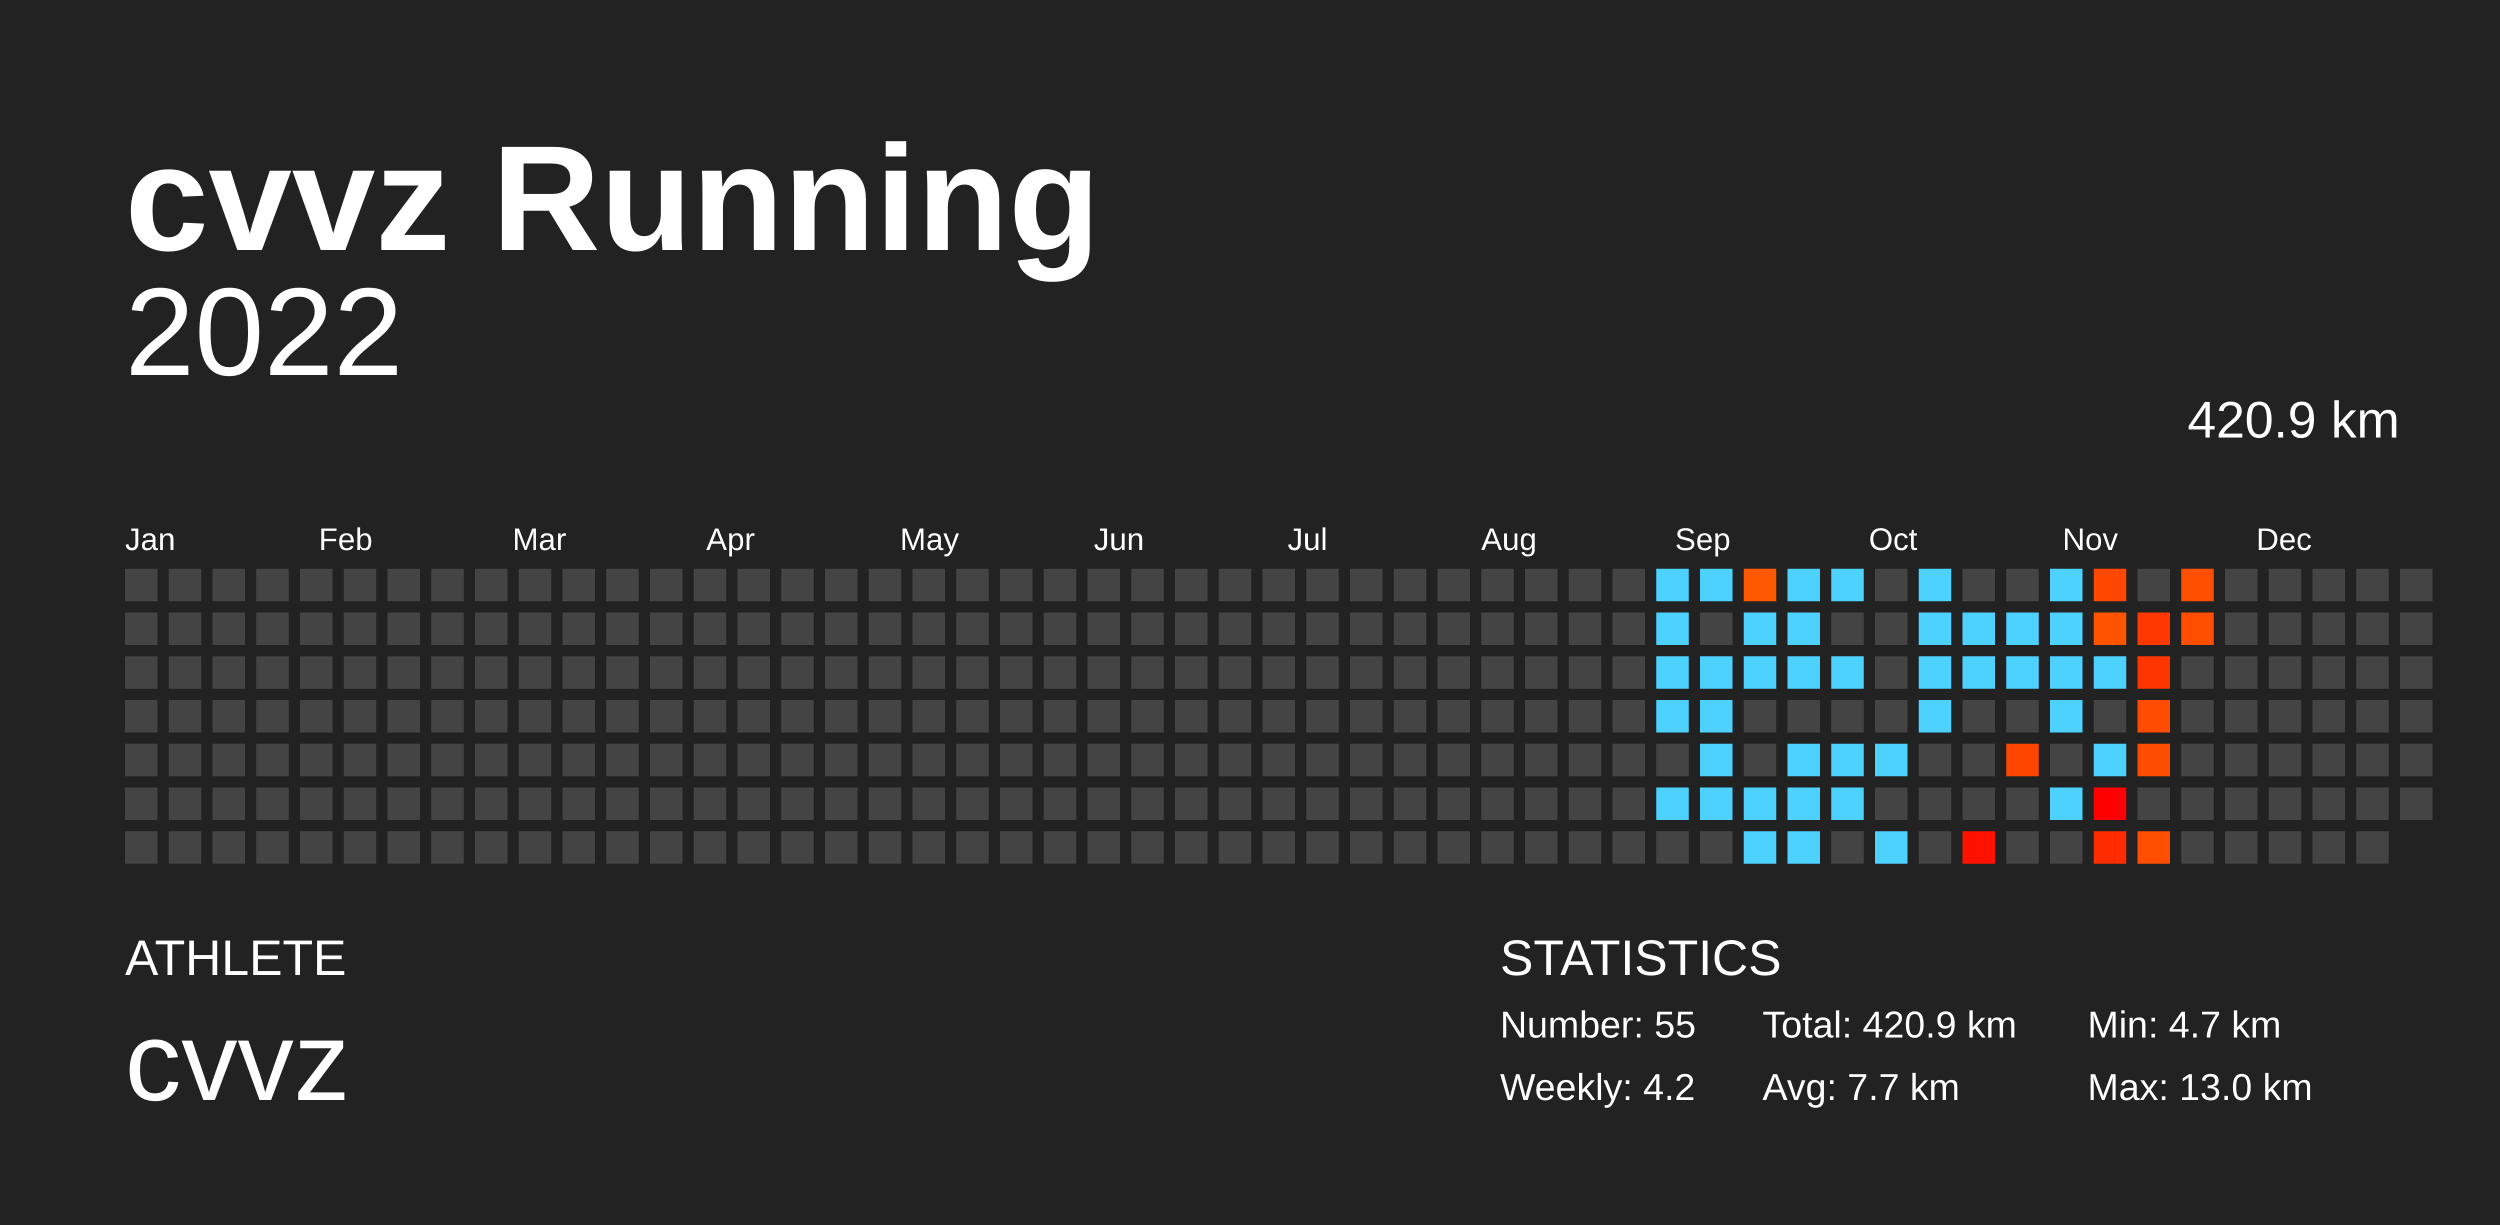
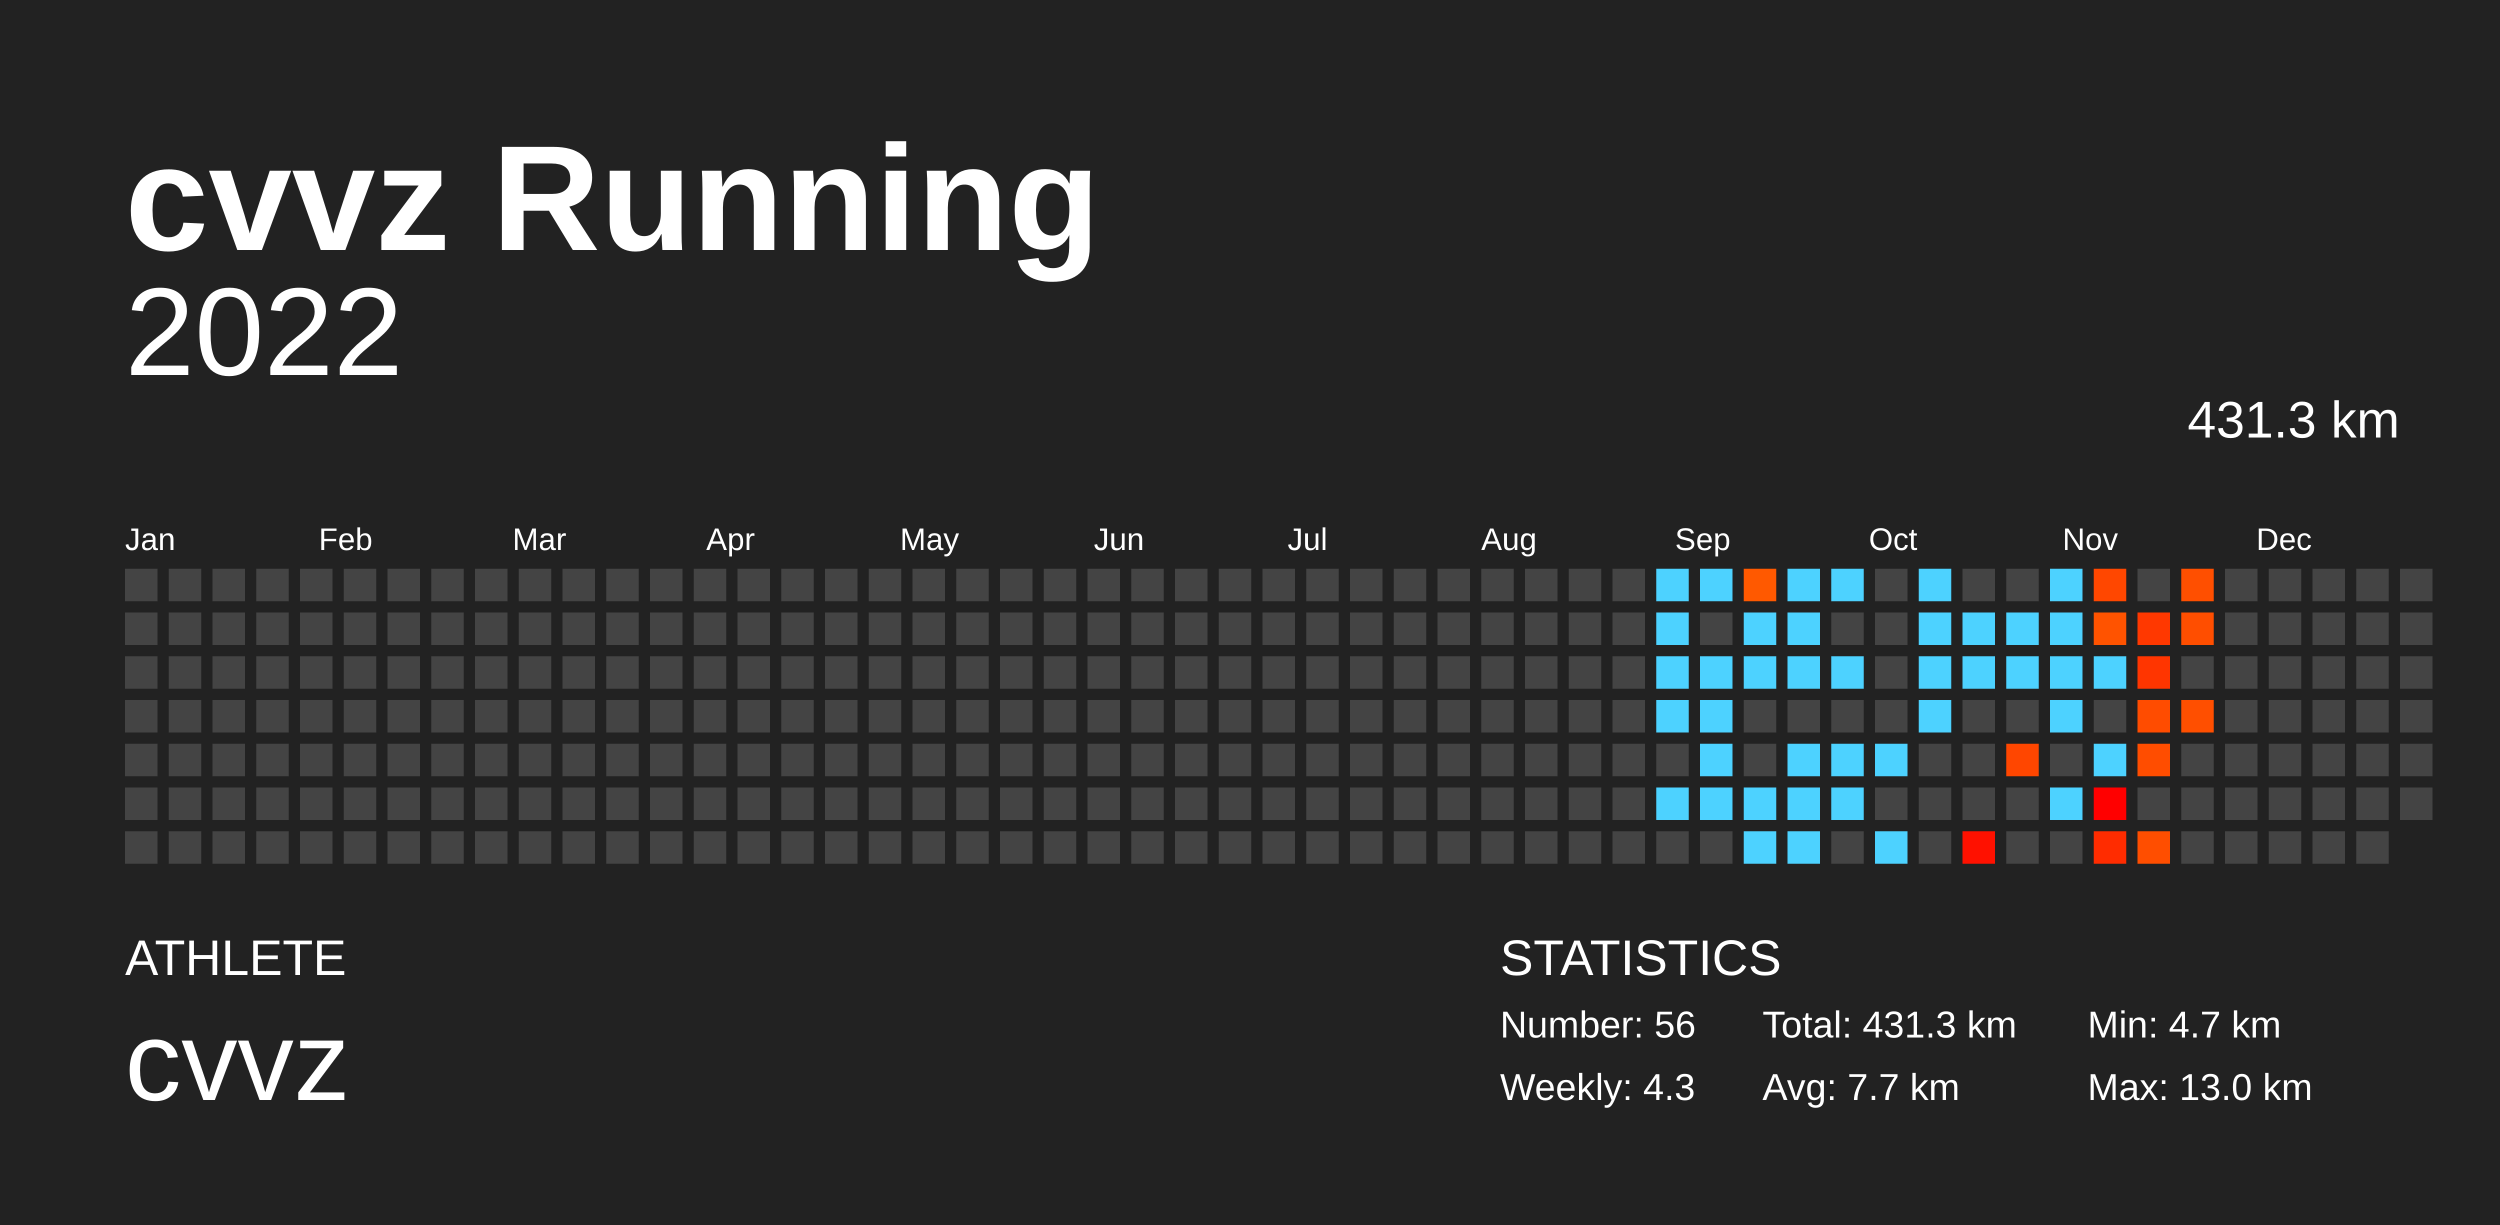
<svg xmlns="http://www.w3.org/2000/svg" baseProfile="full" height="98mm" version="1.1" viewBox="0,0,200,98" width="200mm">
  <defs />
  <rect fill="#222222" height="98" width="200" x="0" y="0" />
  <text fill="#FFFFFF" style="font-size:12px; font-family:Arial; font-weight:bold;" x="10" y="20">cvvz Running</text>
  <text fill="#FFFFFF" style="font-size:4px; font-family:Arial" x="10" y="78">ATHLETE</text>
  <text fill="#FFFFFF" style="font-size:9px; font-family:Arial" x="10" y="88">cvvz</text>
  <text fill="#FFFFFF" style="font-size:4px; font-family:Arial" x="120" y="78">STATISTICS</text>
-   <text fill="#FFFFFF" style="font-size:3px; font-family:Arial" x="120" y="83">Number: 55</text>
-   <text fill="#FFFFFF" style="font-size:3px; font-family:Arial" x="120" y="88">Weekly: 4.2</text>
-   <text fill="#FFFFFF" style="font-size:3px; font-family:Arial" x="141" y="83">Total: 420.9 km</text>
+   <text fill="#FFFFFF" style="font-size:3px; font-family:Arial" x="120" y="83">Number: 56</text>
+   <text fill="#FFFFFF" style="font-size:3px; font-family:Arial" x="120" y="88">Weekly: 4.3</text>
+   <text fill="#FFFFFF" style="font-size:3px; font-family:Arial" x="141" y="83">Total: 431.3 km</text>
  <text fill="#FFFFFF" style="font-size:3px; font-family:Arial" x="141" y="88">Avg: 7.7 km</text>
  <text fill="#FFFFFF" style="font-size:3px; font-family:Arial" x="167" y="83">Min: 4.7 km</text>
  <text fill="#FFFFFF" style="font-size:3px; font-family:Arial" x="167" y="88">Max: 13.0 km</text>
  <text alignment-baseline="hanging" fill="#FFFFFF" style="font-size:10.0px; font-family:Arial;" x="10" y="30">2022</text>
-   <text alignment-baseline="hanging" fill="#FFFFFF" style="font-size:4.125px; font-family:Arial;" x="175" y="35">420.9 km</text>
+   <text alignment-baseline="hanging" fill="#FFFFFF" style="font-size:4.125px; font-family:Arial;" x="175" y="35">431.3 km</text>
  <text fill="#FFFFFF" style="font-size:2.5px; font-family:Arial" x="10.0" y="44">Jan</text>
  <text fill="#FFFFFF" style="font-size:2.5px; font-family:Arial" x="25.5" y="44">Feb</text>
  <text fill="#FFFFFF" style="font-size:2.5px; font-family:Arial" x="41.0" y="44">Mar</text>
  <text fill="#FFFFFF" style="font-size:2.5px; font-family:Arial" x="56.5" y="44">Apr</text>
  <text fill="#FFFFFF" style="font-size:2.5px; font-family:Arial" x="72.0" y="44">May</text>
  <text fill="#FFFFFF" style="font-size:2.5px; font-family:Arial" x="87.5" y="44">Jun</text>
  <text fill="#FFFFFF" style="font-size:2.5px; font-family:Arial" x="103.0" y="44">Jul</text>
  <text fill="#FFFFFF" style="font-size:2.5px; font-family:Arial" x="118.5" y="44">Aug</text>
  <text fill="#FFFFFF" style="font-size:2.5px; font-family:Arial" x="134.0" y="44">Sep</text>
  <text fill="#FFFFFF" style="font-size:2.5px; font-family:Arial" x="149.5" y="44">Oct</text>
  <text fill="#FFFFFF" style="font-size:2.5px; font-family:Arial" x="165.0" y="44">Nov</text>
  <text fill="#FFFFFF" style="font-size:2.5px; font-family:Arial" x="180.5" y="44">Dec</text>
  <rect fill="#444444" height="2.6" width="2.6" x="10.0" y="45.5" />
  <rect fill="#444444" height="2.6" width="2.6" x="10.0" y="49.0" />
  <rect fill="#444444" height="2.6" width="2.6" x="10.0" y="52.5" />
  <rect fill="#444444" height="2.6" width="2.6" x="10.0" y="56.0" />
  <rect fill="#444444" height="2.6" width="2.6" x="10.0" y="59.5" />
  <rect fill="#444444" height="2.6" width="2.6" x="10.0" y="63.0" />
  <rect fill="#444444" height="2.6" width="2.6" x="10.0" y="66.5" />
  <rect fill="#444444" height="2.6" width="2.6" x="13.5" y="45.5" />
  <rect fill="#444444" height="2.6" width="2.6" x="13.5" y="49.0" />
  <rect fill="#444444" height="2.6" width="2.6" x="13.5" y="52.5" />
  <rect fill="#444444" height="2.6" width="2.6" x="13.5" y="56.0" />
  <rect fill="#444444" height="2.6" width="2.6" x="13.5" y="59.5" />
  <rect fill="#444444" height="2.6" width="2.6" x="13.5" y="63.0" />
  <rect fill="#444444" height="2.6" width="2.6" x="13.5" y="66.5" />
  <rect fill="#444444" height="2.6" width="2.6" x="17.0" y="45.5" />
  <rect fill="#444444" height="2.6" width="2.6" x="17.0" y="49.0" />
  <rect fill="#444444" height="2.6" width="2.6" x="17.0" y="52.5" />
  <rect fill="#444444" height="2.6" width="2.6" x="17.0" y="56.0" />
  <rect fill="#444444" height="2.6" width="2.6" x="17.0" y="59.5" />
  <rect fill="#444444" height="2.6" width="2.6" x="17.0" y="63.0" />
  <rect fill="#444444" height="2.6" width="2.6" x="17.0" y="66.5" />
  <rect fill="#444444" height="2.6" width="2.6" x="20.5" y="45.5" />
  <rect fill="#444444" height="2.6" width="2.6" x="20.5" y="49.0" />
  <rect fill="#444444" height="2.6" width="2.6" x="20.5" y="52.5" />
  <rect fill="#444444" height="2.6" width="2.6" x="20.5" y="56.0" />
  <rect fill="#444444" height="2.6" width="2.6" x="20.5" y="59.5" />
  <rect fill="#444444" height="2.6" width="2.6" x="20.5" y="63.0" />
  <rect fill="#444444" height="2.6" width="2.6" x="20.5" y="66.5" />
  <rect fill="#444444" height="2.6" width="2.6" x="24.0" y="45.5" />
  <rect fill="#444444" height="2.6" width="2.6" x="24.0" y="49.0" />
  <rect fill="#444444" height="2.6" width="2.6" x="24.0" y="52.5" />
  <rect fill="#444444" height="2.6" width="2.6" x="24.0" y="56.0" />
  <rect fill="#444444" height="2.6" width="2.6" x="24.0" y="59.5" />
  <rect fill="#444444" height="2.6" width="2.6" x="24.0" y="63.0" />
  <rect fill="#444444" height="2.6" width="2.6" x="24.0" y="66.5" />
  <rect fill="#444444" height="2.6" width="2.6" x="27.5" y="45.5" />
  <rect fill="#444444" height="2.6" width="2.6" x="27.5" y="49.0" />
  <rect fill="#444444" height="2.6" width="2.6" x="27.5" y="52.5" />
  <rect fill="#444444" height="2.6" width="2.6" x="27.5" y="56.0" />
  <rect fill="#444444" height="2.6" width="2.6" x="27.5" y="59.5" />
  <rect fill="#444444" height="2.6" width="2.6" x="27.5" y="63.0" />
  <rect fill="#444444" height="2.6" width="2.6" x="27.5" y="66.5" />
  <rect fill="#444444" height="2.6" width="2.6" x="31.0" y="45.5" />
  <rect fill="#444444" height="2.6" width="2.6" x="31.0" y="49.0" />
  <rect fill="#444444" height="2.6" width="2.6" x="31.0" y="52.5" />
  <rect fill="#444444" height="2.6" width="2.6" x="31.0" y="56.0" />
  <rect fill="#444444" height="2.6" width="2.6" x="31.0" y="59.5" />
  <rect fill="#444444" height="2.6" width="2.6" x="31.0" y="63.0" />
  <rect fill="#444444" height="2.6" width="2.6" x="31.0" y="66.5" />
  <rect fill="#444444" height="2.6" width="2.6" x="34.5" y="45.5" />
  <rect fill="#444444" height="2.6" width="2.6" x="34.5" y="49.0" />
  <rect fill="#444444" height="2.6" width="2.6" x="34.5" y="52.5" />
  <rect fill="#444444" height="2.6" width="2.6" x="34.5" y="56.0" />
  <rect fill="#444444" height="2.6" width="2.6" x="34.5" y="59.5" />
  <rect fill="#444444" height="2.6" width="2.6" x="34.5" y="63.0" />
  <rect fill="#444444" height="2.6" width="2.6" x="34.5" y="66.5" />
  <rect fill="#444444" height="2.6" width="2.6" x="38.0" y="45.5" />
  <rect fill="#444444" height="2.6" width="2.6" x="38.0" y="49.0" />
  <rect fill="#444444" height="2.6" width="2.6" x="38.0" y="52.5" />
  <rect fill="#444444" height="2.6" width="2.6" x="38.0" y="56.0" />
  <rect fill="#444444" height="2.6" width="2.6" x="38.0" y="59.5" />
  <rect fill="#444444" height="2.6" width="2.6" x="38.0" y="63.0" />
  <rect fill="#444444" height="2.6" width="2.6" x="38.0" y="66.5" />
  <rect fill="#444444" height="2.6" width="2.6" x="41.5" y="45.5" />
  <rect fill="#444444" height="2.6" width="2.6" x="41.5" y="49.0" />
  <rect fill="#444444" height="2.6" width="2.6" x="41.5" y="52.5" />
  <rect fill="#444444" height="2.6" width="2.6" x="41.5" y="56.0" />
  <rect fill="#444444" height="2.6" width="2.6" x="41.5" y="59.5" />
  <rect fill="#444444" height="2.6" width="2.6" x="41.5" y="63.0" />
  <rect fill="#444444" height="2.6" width="2.6" x="41.5" y="66.5" />
  <rect fill="#444444" height="2.6" width="2.6" x="45.0" y="45.5" />
  <rect fill="#444444" height="2.6" width="2.6" x="45.0" y="49.0" />
  <rect fill="#444444" height="2.6" width="2.6" x="45.0" y="52.5" />
  <rect fill="#444444" height="2.6" width="2.6" x="45.0" y="56.0" />
  <rect fill="#444444" height="2.6" width="2.6" x="45.0" y="59.5" />
  <rect fill="#444444" height="2.6" width="2.6" x="45.0" y="63.0" />
  <rect fill="#444444" height="2.6" width="2.6" x="45.0" y="66.5" />
  <rect fill="#444444" height="2.6" width="2.6" x="48.5" y="45.5" />
  <rect fill="#444444" height="2.6" width="2.6" x="48.5" y="49.0" />
  <rect fill="#444444" height="2.6" width="2.6" x="48.5" y="52.5" />
  <rect fill="#444444" height="2.6" width="2.6" x="48.5" y="56.0" />
  <rect fill="#444444" height="2.6" width="2.6" x="48.5" y="59.5" />
  <rect fill="#444444" height="2.6" width="2.6" x="48.5" y="63.0" />
  <rect fill="#444444" height="2.6" width="2.6" x="48.5" y="66.5" />
  <rect fill="#444444" height="2.6" width="2.6" x="52.0" y="45.5" />
  <rect fill="#444444" height="2.6" width="2.6" x="52.0" y="49.0" />
  <rect fill="#444444" height="2.6" width="2.6" x="52.0" y="52.5" />
  <rect fill="#444444" height="2.6" width="2.6" x="52.0" y="56.0" />
  <rect fill="#444444" height="2.6" width="2.6" x="52.0" y="59.5" />
  <rect fill="#444444" height="2.6" width="2.6" x="52.0" y="63.0" />
  <rect fill="#444444" height="2.6" width="2.6" x="52.0" y="66.5" />
  <rect fill="#444444" height="2.6" width="2.6" x="55.5" y="45.5" />
  <rect fill="#444444" height="2.6" width="2.6" x="55.5" y="49.0" />
  <rect fill="#444444" height="2.6" width="2.6" x="55.5" y="52.5" />
  <rect fill="#444444" height="2.6" width="2.6" x="55.5" y="56.0" />
  <rect fill="#444444" height="2.6" width="2.6" x="55.5" y="59.5" />
  <rect fill="#444444" height="2.6" width="2.6" x="55.5" y="63.0" />
  <rect fill="#444444" height="2.6" width="2.6" x="55.5" y="66.5" />
  <rect fill="#444444" height="2.6" width="2.6" x="59.0" y="45.5" />
  <rect fill="#444444" height="2.6" width="2.6" x="59.0" y="49.0" />
  <rect fill="#444444" height="2.6" width="2.6" x="59.0" y="52.5" />
  <rect fill="#444444" height="2.6" width="2.6" x="59.0" y="56.0" />
  <rect fill="#444444" height="2.6" width="2.6" x="59.0" y="59.5" />
  <rect fill="#444444" height="2.6" width="2.6" x="59.0" y="63.0" />
  <rect fill="#444444" height="2.6" width="2.6" x="59.0" y="66.5" />
  <rect fill="#444444" height="2.6" width="2.6" x="62.5" y="45.5" />
  <rect fill="#444444" height="2.6" width="2.6" x="62.5" y="49.0" />
  <rect fill="#444444" height="2.6" width="2.6" x="62.5" y="52.5" />
  <rect fill="#444444" height="2.6" width="2.6" x="62.5" y="56.0" />
  <rect fill="#444444" height="2.6" width="2.6" x="62.5" y="59.5" />
  <rect fill="#444444" height="2.6" width="2.6" x="62.5" y="63.0" />
  <rect fill="#444444" height="2.6" width="2.6" x="62.5" y="66.5" />
  <rect fill="#444444" height="2.6" width="2.6" x="66.0" y="45.5" />
  <rect fill="#444444" height="2.6" width="2.6" x="66.0" y="49.0" />
  <rect fill="#444444" height="2.6" width="2.6" x="66.0" y="52.5" />
  <rect fill="#444444" height="2.6" width="2.6" x="66.0" y="56.0" />
  <rect fill="#444444" height="2.6" width="2.6" x="66.0" y="59.5" />
  <rect fill="#444444" height="2.6" width="2.6" x="66.0" y="63.0" />
  <rect fill="#444444" height="2.6" width="2.6" x="66.0" y="66.5" />
  <rect fill="#444444" height="2.6" width="2.6" x="69.5" y="45.5" />
  <rect fill="#444444" height="2.6" width="2.6" x="69.5" y="49.0" />
  <rect fill="#444444" height="2.6" width="2.6" x="69.5" y="52.5" />
  <rect fill="#444444" height="2.6" width="2.6" x="69.5" y="56.0" />
  <rect fill="#444444" height="2.6" width="2.6" x="69.5" y="59.5" />
  <rect fill="#444444" height="2.6" width="2.6" x="69.5" y="63.0" />
  <rect fill="#444444" height="2.6" width="2.6" x="69.5" y="66.5" />
  <rect fill="#444444" height="2.6" width="2.6" x="73.0" y="45.5" />
  <rect fill="#444444" height="2.6" width="2.6" x="73.0" y="49.0" />
  <rect fill="#444444" height="2.6" width="2.6" x="73.0" y="52.5" />
  <rect fill="#444444" height="2.6" width="2.6" x="73.0" y="56.0" />
  <rect fill="#444444" height="2.6" width="2.6" x="73.0" y="59.5" />
  <rect fill="#444444" height="2.6" width="2.6" x="73.0" y="63.0" />
  <rect fill="#444444" height="2.6" width="2.6" x="73.0" y="66.5" />
  <rect fill="#444444" height="2.6" width="2.6" x="76.5" y="45.5" />
  <rect fill="#444444" height="2.6" width="2.6" x="76.5" y="49.0" />
  <rect fill="#444444" height="2.6" width="2.6" x="76.5" y="52.5" />
  <rect fill="#444444" height="2.6" width="2.6" x="76.5" y="56.0" />
  <rect fill="#444444" height="2.6" width="2.6" x="76.5" y="59.5" />
  <rect fill="#444444" height="2.6" width="2.6" x="76.5" y="63.0" />
  <rect fill="#444444" height="2.6" width="2.6" x="76.5" y="66.5" />
  <rect fill="#444444" height="2.6" width="2.6" x="80.0" y="45.5" />
  <rect fill="#444444" height="2.6" width="2.6" x="80.0" y="49.0" />
  <rect fill="#444444" height="2.6" width="2.6" x="80.0" y="52.5" />
  <rect fill="#444444" height="2.6" width="2.6" x="80.0" y="56.0" />
  <rect fill="#444444" height="2.6" width="2.6" x="80.0" y="59.5" />
  <rect fill="#444444" height="2.6" width="2.6" x="80.0" y="63.0" />
  <rect fill="#444444" height="2.6" width="2.6" x="80.0" y="66.5" />
  <rect fill="#444444" height="2.6" width="2.6" x="83.5" y="45.5" />
  <rect fill="#444444" height="2.6" width="2.6" x="83.5" y="49.0" />
  <rect fill="#444444" height="2.6" width="2.6" x="83.5" y="52.5" />
  <rect fill="#444444" height="2.6" width="2.6" x="83.5" y="56.0" />
  <rect fill="#444444" height="2.6" width="2.6" x="83.5" y="59.5" />
  <rect fill="#444444" height="2.6" width="2.6" x="83.5" y="63.0" />
  <rect fill="#444444" height="2.6" width="2.6" x="83.5" y="66.5" />
  <rect fill="#444444" height="2.6" width="2.6" x="87.0" y="45.5" />
  <rect fill="#444444" height="2.6" width="2.6" x="87.0" y="49.0" />
  <rect fill="#444444" height="2.6" width="2.6" x="87.0" y="52.5" />
  <rect fill="#444444" height="2.6" width="2.6" x="87.0" y="56.0" />
  <rect fill="#444444" height="2.6" width="2.6" x="87.0" y="59.5" />
  <rect fill="#444444" height="2.6" width="2.6" x="87.0" y="63.0" />
  <rect fill="#444444" height="2.6" width="2.6" x="87.0" y="66.5" />
  <rect fill="#444444" height="2.6" width="2.6" x="90.5" y="45.5" />
  <rect fill="#444444" height="2.6" width="2.6" x="90.5" y="49.0" />
  <rect fill="#444444" height="2.6" width="2.6" x="90.5" y="52.5" />
  <rect fill="#444444" height="2.6" width="2.6" x="90.5" y="56.0" />
  <rect fill="#444444" height="2.6" width="2.6" x="90.5" y="59.5" />
  <rect fill="#444444" height="2.6" width="2.6" x="90.5" y="63.0" />
  <rect fill="#444444" height="2.6" width="2.6" x="90.5" y="66.5" />
  <rect fill="#444444" height="2.6" width="2.6" x="94.0" y="45.5" />
  <rect fill="#444444" height="2.6" width="2.6" x="94.0" y="49.0" />
  <rect fill="#444444" height="2.6" width="2.6" x="94.0" y="52.5" />
  <rect fill="#444444" height="2.6" width="2.6" x="94.0" y="56.0" />
  <rect fill="#444444" height="2.6" width="2.6" x="94.0" y="59.5" />
  <rect fill="#444444" height="2.6" width="2.6" x="94.0" y="63.0" />
  <rect fill="#444444" height="2.6" width="2.6" x="94.0" y="66.5" />
  <rect fill="#444444" height="2.6" width="2.6" x="97.5" y="45.5" />
  <rect fill="#444444" height="2.6" width="2.6" x="97.5" y="49.0" />
  <rect fill="#444444" height="2.6" width="2.6" x="97.5" y="52.5" />
  <rect fill="#444444" height="2.6" width="2.6" x="97.5" y="56.0" />
  <rect fill="#444444" height="2.6" width="2.6" x="97.5" y="59.5" />
  <rect fill="#444444" height="2.6" width="2.6" x="97.5" y="63.0" />
  <rect fill="#444444" height="2.6" width="2.6" x="97.5" y="66.5" />
  <rect fill="#444444" height="2.6" width="2.6" x="101.0" y="45.5" />
  <rect fill="#444444" height="2.6" width="2.6" x="101.0" y="49.0" />
  <rect fill="#444444" height="2.6" width="2.6" x="101.0" y="52.5" />
  <rect fill="#444444" height="2.6" width="2.6" x="101.0" y="56.0" />
  <rect fill="#444444" height="2.6" width="2.6" x="101.0" y="59.5" />
  <rect fill="#444444" height="2.6" width="2.6" x="101.0" y="63.0" />
  <rect fill="#444444" height="2.6" width="2.6" x="101.0" y="66.5" />
  <rect fill="#444444" height="2.6" width="2.6" x="104.5" y="45.5" />
  <rect fill="#444444" height="2.6" width="2.6" x="104.5" y="49.0" />
  <rect fill="#444444" height="2.6" width="2.6" x="104.5" y="52.5" />
  <rect fill="#444444" height="2.6" width="2.6" x="104.5" y="56.0" />
  <rect fill="#444444" height="2.6" width="2.6" x="104.5" y="59.5" />
  <rect fill="#444444" height="2.6" width="2.6" x="104.5" y="63.0" />
  <rect fill="#444444" height="2.6" width="2.6" x="104.5" y="66.5" />
  <rect fill="#444444" height="2.6" width="2.6" x="108.0" y="45.5" />
  <rect fill="#444444" height="2.6" width="2.6" x="108.0" y="49.0" />
  <rect fill="#444444" height="2.6" width="2.6" x="108.0" y="52.5" />
  <rect fill="#444444" height="2.6" width="2.6" x="108.0" y="56.0" />
  <rect fill="#444444" height="2.6" width="2.6" x="108.0" y="59.5" />
  <rect fill="#444444" height="2.6" width="2.6" x="108.0" y="63.0" />
  <rect fill="#444444" height="2.6" width="2.6" x="108.0" y="66.5" />
  <rect fill="#444444" height="2.6" width="2.6" x="111.5" y="45.5" />
  <rect fill="#444444" height="2.6" width="2.6" x="111.5" y="49.0" />
  <rect fill="#444444" height="2.6" width="2.6" x="111.5" y="52.5" />
  <rect fill="#444444" height="2.6" width="2.6" x="111.5" y="56.0" />
  <rect fill="#444444" height="2.6" width="2.6" x="111.5" y="59.5" />
  <rect fill="#444444" height="2.6" width="2.6" x="111.5" y="63.0" />
  <rect fill="#444444" height="2.6" width="2.6" x="111.5" y="66.5" />
  <rect fill="#444444" height="2.6" width="2.6" x="115.0" y="45.5" />
  <rect fill="#444444" height="2.6" width="2.6" x="115.0" y="49.0" />
  <rect fill="#444444" height="2.6" width="2.6" x="115.0" y="52.5" />
  <rect fill="#444444" height="2.6" width="2.6" x="115.0" y="56.0" />
  <rect fill="#444444" height="2.6" width="2.6" x="115.0" y="59.5" />
  <rect fill="#444444" height="2.6" width="2.6" x="115.0" y="63.0" />
  <rect fill="#444444" height="2.6" width="2.6" x="115.0" y="66.5" />
  <rect fill="#444444" height="2.6" width="2.6" x="118.5" y="45.5" />
  <rect fill="#444444" height="2.6" width="2.6" x="118.5" y="49.0" />
  <rect fill="#444444" height="2.6" width="2.6" x="118.5" y="52.5" />
  <rect fill="#444444" height="2.6" width="2.6" x="118.5" y="56.0" />
  <rect fill="#444444" height="2.6" width="2.6" x="118.5" y="59.5" />
  <rect fill="#444444" height="2.6" width="2.6" x="118.5" y="63.0" />
  <rect fill="#444444" height="2.6" width="2.6" x="118.5" y="66.5" />
  <rect fill="#444444" height="2.6" width="2.6" x="122.0" y="45.5" />
  <rect fill="#444444" height="2.6" width="2.6" x="122.0" y="49.0" />
  <rect fill="#444444" height="2.6" width="2.6" x="122.0" y="52.5" />
  <rect fill="#444444" height="2.6" width="2.6" x="122.0" y="56.0" />
  <rect fill="#444444" height="2.6" width="2.6" x="122.0" y="59.5" />
  <rect fill="#444444" height="2.6" width="2.6" x="122.0" y="63.0" />
  <rect fill="#444444" height="2.6" width="2.6" x="122.0" y="66.5" />
  <rect fill="#444444" height="2.6" width="2.6" x="125.5" y="45.5" />
  <rect fill="#444444" height="2.6" width="2.6" x="125.5" y="49.0" />
  <rect fill="#444444" height="2.6" width="2.6" x="125.5" y="52.5" />
  <rect fill="#444444" height="2.6" width="2.6" x="125.5" y="56.0" />
  <rect fill="#444444" height="2.6" width="2.6" x="125.5" y="59.5" />
  <rect fill="#444444" height="2.6" width="2.6" x="125.5" y="63.0" />
  <rect fill="#444444" height="2.6" width="2.6" x="125.5" y="66.5" />
  <rect fill="#444444" height="2.6" width="2.6" x="129.0" y="45.5" />
  <rect fill="#444444" height="2.6" width="2.6" x="129.0" y="49.0" />
  <rect fill="#444444" height="2.6" width="2.6" x="129.0" y="52.5" />
  <rect fill="#444444" height="2.6" width="2.6" x="129.0" y="56.0" />
  <rect fill="#444444" height="2.6" width="2.6" x="129.0" y="59.5" />
  <rect fill="#444444" height="2.6" width="2.6" x="129.0" y="63.0" />
  <rect fill="#444444" height="2.6" width="2.6" x="129.0" y="66.5" />
  <rect fill="#4dd2ff" height="2.6" width="2.6" x="132.5" y="45.5" />
  <rect fill="#4dd2ff" height="2.6" width="2.6" x="132.5" y="49.0" />
  <rect fill="#4dd2ff" height="2.6" width="2.6" x="132.5" y="52.5" />
  <rect fill="#4dd2ff" height="2.6" width="2.6" x="132.5" y="56.0" />
  <rect fill="#444444" height="2.6" width="2.6" x="132.5" y="59.5" />
  <rect fill="#4dd2ff" height="2.6" width="2.6" x="132.5" y="63.0" />
  <rect fill="#444444" height="2.6" width="2.6" x="132.5" y="66.5" />
  <rect fill="#4dd2ff" height="2.6" width="2.6" x="136.0" y="45.5" />
  <rect fill="#444444" height="2.6" width="2.6" x="136.0" y="49.0" />
  <rect fill="#4dd2ff" height="2.6" width="2.6" x="136.0" y="52.5" />
  <rect fill="#4dd2ff" height="2.6" width="2.6" x="136.0" y="56.0" />
  <rect fill="#4dd2ff" height="2.6" width="2.6" x="136.0" y="59.5" />
  <rect fill="#4dd2ff" height="2.6" width="2.6" x="136.0" y="63.0" />
  <rect fill="#444444" height="2.6" width="2.6" x="136.0" y="66.5" />
  <rect fill="#ff5900" height="2.6" width="2.6" x="139.5" y="45.5" />
  <rect fill="#4dd2ff" height="2.6" width="2.6" x="139.5" y="49.0" />
  <rect fill="#4dd2ff" height="2.6" width="2.6" x="139.5" y="52.5" />
  <rect fill="#444444" height="2.6" width="2.6" x="139.5" y="56.0" />
  <rect fill="#444444" height="2.6" width="2.6" x="139.5" y="59.5" />
  <rect fill="#4dd2ff" height="2.6" width="2.6" x="139.5" y="63.0" />
  <rect fill="#4dd2ff" height="2.6" width="2.6" x="139.5" y="66.5" />
  <rect fill="#4dd2ff" height="2.6" width="2.6" x="143.0" y="45.5" />
  <rect fill="#4dd2ff" height="2.6" width="2.6" x="143.0" y="49.0" />
  <rect fill="#4dd2ff" height="2.6" width="2.6" x="143.0" y="52.5" />
  <rect fill="#444444" height="2.6" width="2.6" x="143.0" y="56.0" />
  <rect fill="#4dd2ff" height="2.6" width="2.6" x="143.0" y="59.5" />
  <rect fill="#4dd2ff" height="2.6" width="2.6" x="143.0" y="63.0" />
  <rect fill="#4dd2ff" height="2.6" width="2.6" x="143.0" y="66.5" />
  <rect fill="#4dd2ff" height="2.6" width="2.6" x="146.5" y="45.5" />
  <rect fill="#444444" height="2.6" width="2.6" x="146.5" y="49.0" />
  <rect fill="#4dd2ff" height="2.6" width="2.6" x="146.5" y="52.5" />
  <rect fill="#444444" height="2.6" width="2.6" x="146.5" y="56.0" />
  <rect fill="#4dd2ff" height="2.6" width="2.6" x="146.5" y="59.5" />
  <rect fill="#4dd2ff" height="2.6" width="2.6" x="146.5" y="63.0" />
  <rect fill="#444444" height="2.6" width="2.6" x="146.5" y="66.5" />
  <rect fill="#444444" height="2.6" width="2.6" x="150.0" y="45.5" />
  <rect fill="#444444" height="2.6" width="2.6" x="150.0" y="49.0" />
  <rect fill="#444444" height="2.6" width="2.6" x="150.0" y="52.5" />
  <rect fill="#444444" height="2.6" width="2.6" x="150.0" y="56.0" />
  <rect fill="#4dd2ff" height="2.6" width="2.6" x="150.0" y="59.5" />
  <rect fill="#444444" height="2.6" width="2.6" x="150.0" y="63.0" />
  <rect fill="#4dd2ff" height="2.6" width="2.6" x="150.0" y="66.5" />
  <rect fill="#4dd2ff" height="2.6" width="2.6" x="153.5" y="45.5" />
  <rect fill="#4dd2ff" height="2.6" width="2.6" x="153.5" y="49.0" />
  <rect fill="#4dd2ff" height="2.6" width="2.6" x="153.5" y="52.5" />
  <rect fill="#4dd2ff" height="2.6" width="2.6" x="153.5" y="56.0" />
  <rect fill="#444444" height="2.6" width="2.6" x="153.5" y="59.5" />
  <rect fill="#444444" height="2.6" width="2.6" x="153.5" y="63.0" />
  <rect fill="#444444" height="2.6" width="2.6" x="153.5" y="66.5" />
  <rect fill="#444444" height="2.6" width="2.6" x="157.0" y="45.5" />
  <rect fill="#4dd2ff" height="2.6" width="2.6" x="157.0" y="49.0" />
  <rect fill="#4dd2ff" height="2.6" width="2.6" x="157.0" y="52.5" />
  <rect fill="#444444" height="2.6" width="2.6" x="157.0" y="56.0" />
  <rect fill="#444444" height="2.6" width="2.6" x="157.0" y="59.5" />
  <rect fill="#444444" height="2.6" width="2.6" x="157.0" y="63.0" />
  <rect fill="#ff1100" height="2.6" width="2.6" x="157.0" y="66.5" />
  <rect fill="#444444" height="2.6" width="2.6" x="160.5" y="45.5" />
  <rect fill="#4dd2ff" height="2.6" width="2.6" x="160.5" y="49.0" />
  <rect fill="#4dd2ff" height="2.6" width="2.6" x="160.5" y="52.5" />
  <rect fill="#444444" height="2.6" width="2.6" x="160.5" y="56.0" />
  <rect fill="#ff4600" height="2.6" width="2.6" x="160.5" y="59.5" />
  <rect fill="#444444" height="2.6" width="2.6" x="160.5" y="63.0" />
  <rect fill="#444444" height="2.6" width="2.6" x="160.5" y="66.5" />
  <rect fill="#4dd2ff" height="2.6" width="2.6" x="164.0" y="45.5" />
  <rect fill="#4dd2ff" height="2.6" width="2.6" x="164.0" y="49.0" />
  <rect fill="#4dd2ff" height="2.6" width="2.6" x="164.0" y="52.5" />
  <rect fill="#4dd2ff" height="2.6" width="2.6" x="164.0" y="56.0" />
  <rect fill="#444444" height="2.6" width="2.6" x="164.0" y="59.5" />
  <rect fill="#4dd2ff" height="2.6" width="2.6" x="164.0" y="63.0" />
  <rect fill="#444444" height="2.6" width="2.6" x="164.0" y="66.5" />
  <rect fill="#ff4700" height="2.6" width="2.6" x="167.5" y="45.5" />
  <rect fill="#ff5300" height="2.6" width="2.6" x="167.5" y="49.0" />
  <rect fill="#4dd2ff" height="2.6" width="2.6" x="167.5" y="52.5" />
  <rect fill="#444444" height="2.6" width="2.6" x="167.5" y="56.0" />
  <rect fill="#4dd2ff" height="2.6" width="2.6" x="167.5" y="59.5" />
  <rect fill="#ff0000" height="2.6" width="2.6" x="167.5" y="63.0" />
  <rect fill="#ff2c00" height="2.6" width="2.6" x="167.5" y="66.5" />
  <rect fill="#444444" height="2.6" width="2.6" x="171.0" y="45.5" />
  <rect fill="#ff3800" height="2.6" width="2.6" x="171.0" y="49.0" />
  <rect fill="#ff3500" height="2.6" width="2.6" x="171.0" y="52.5" />
  <rect fill="#ff4c00" height="2.6" width="2.6" x="171.0" y="56.0" />
  <rect fill="#ff4d00" height="2.6" width="2.6" x="171.0" y="59.5" />
  <rect fill="#444444" height="2.6" width="2.6" x="171.0" y="63.0" />
  <rect fill="#ff4e00" height="2.6" width="2.6" x="171.0" y="66.5" />
  <rect fill="#ff4f00" height="2.6" width="2.6" x="174.5" y="45.5" />
  <rect fill="#ff4e00" height="2.6" width="2.6" x="174.5" y="49.0" />
  <rect fill="#444444" height="2.6" width="2.6" x="174.5" y="52.5" />
-   <rect fill="#444444" height="2.6" width="2.6" x="174.5" y="56.0" />
+   <rect fill="#ff4f00" height="2.6" width="2.6" x="174.5" y="56.0" />
  <rect fill="#444444" height="2.6" width="2.6" x="174.5" y="59.5" />
  <rect fill="#444444" height="2.6" width="2.6" x="174.5" y="63.0" />
  <rect fill="#444444" height="2.6" width="2.6" x="174.5" y="66.5" />
  <rect fill="#444444" height="2.6" width="2.6" x="178.0" y="45.5" />
  <rect fill="#444444" height="2.6" width="2.6" x="178.0" y="49.0" />
  <rect fill="#444444" height="2.6" width="2.6" x="178.0" y="52.5" />
  <rect fill="#444444" height="2.6" width="2.6" x="178.0" y="56.0" />
  <rect fill="#444444" height="2.6" width="2.6" x="178.0" y="59.5" />
  <rect fill="#444444" height="2.6" width="2.6" x="178.0" y="63.0" />
  <rect fill="#444444" height="2.6" width="2.6" x="178.0" y="66.5" />
  <rect fill="#444444" height="2.6" width="2.6" x="181.5" y="45.5" />
  <rect fill="#444444" height="2.6" width="2.6" x="181.5" y="49.0" />
  <rect fill="#444444" height="2.6" width="2.6" x="181.5" y="52.5" />
  <rect fill="#444444" height="2.6" width="2.6" x="181.5" y="56.0" />
  <rect fill="#444444" height="2.6" width="2.6" x="181.5" y="59.5" />
  <rect fill="#444444" height="2.6" width="2.6" x="181.5" y="63.0" />
  <rect fill="#444444" height="2.6" width="2.6" x="181.5" y="66.5" />
  <rect fill="#444444" height="2.6" width="2.6" x="185.0" y="45.5" />
  <rect fill="#444444" height="2.6" width="2.6" x="185.0" y="49.0" />
  <rect fill="#444444" height="2.6" width="2.6" x="185.0" y="52.5" />
  <rect fill="#444444" height="2.6" width="2.6" x="185.0" y="56.0" />
  <rect fill="#444444" height="2.6" width="2.6" x="185.0" y="59.5" />
  <rect fill="#444444" height="2.6" width="2.6" x="185.0" y="63.0" />
  <rect fill="#444444" height="2.6" width="2.6" x="185.0" y="66.5" />
  <rect fill="#444444" height="2.6" width="2.6" x="188.5" y="45.5" />
  <rect fill="#444444" height="2.6" width="2.6" x="188.5" y="49.0" />
  <rect fill="#444444" height="2.6" width="2.6" x="188.5" y="52.5" />
  <rect fill="#444444" height="2.6" width="2.6" x="188.5" y="56.0" />
  <rect fill="#444444" height="2.6" width="2.6" x="188.5" y="59.5" />
  <rect fill="#444444" height="2.6" width="2.6" x="188.5" y="63.0" />
  <rect fill="#444444" height="2.6" width="2.6" x="188.5" y="66.5" />
  <rect fill="#444444" height="2.6" width="2.6" x="192.0" y="45.5" />
  <rect fill="#444444" height="2.6" width="2.6" x="192.0" y="49.0" />
  <rect fill="#444444" height="2.6" width="2.6" x="192.0" y="52.5" />
  <rect fill="#444444" height="2.6" width="2.6" x="192.0" y="56.0" />
  <rect fill="#444444" height="2.6" width="2.6" x="192.0" y="59.5" />
  <rect fill="#444444" height="2.6" width="2.6" x="192.0" y="63.0" />
</svg>
